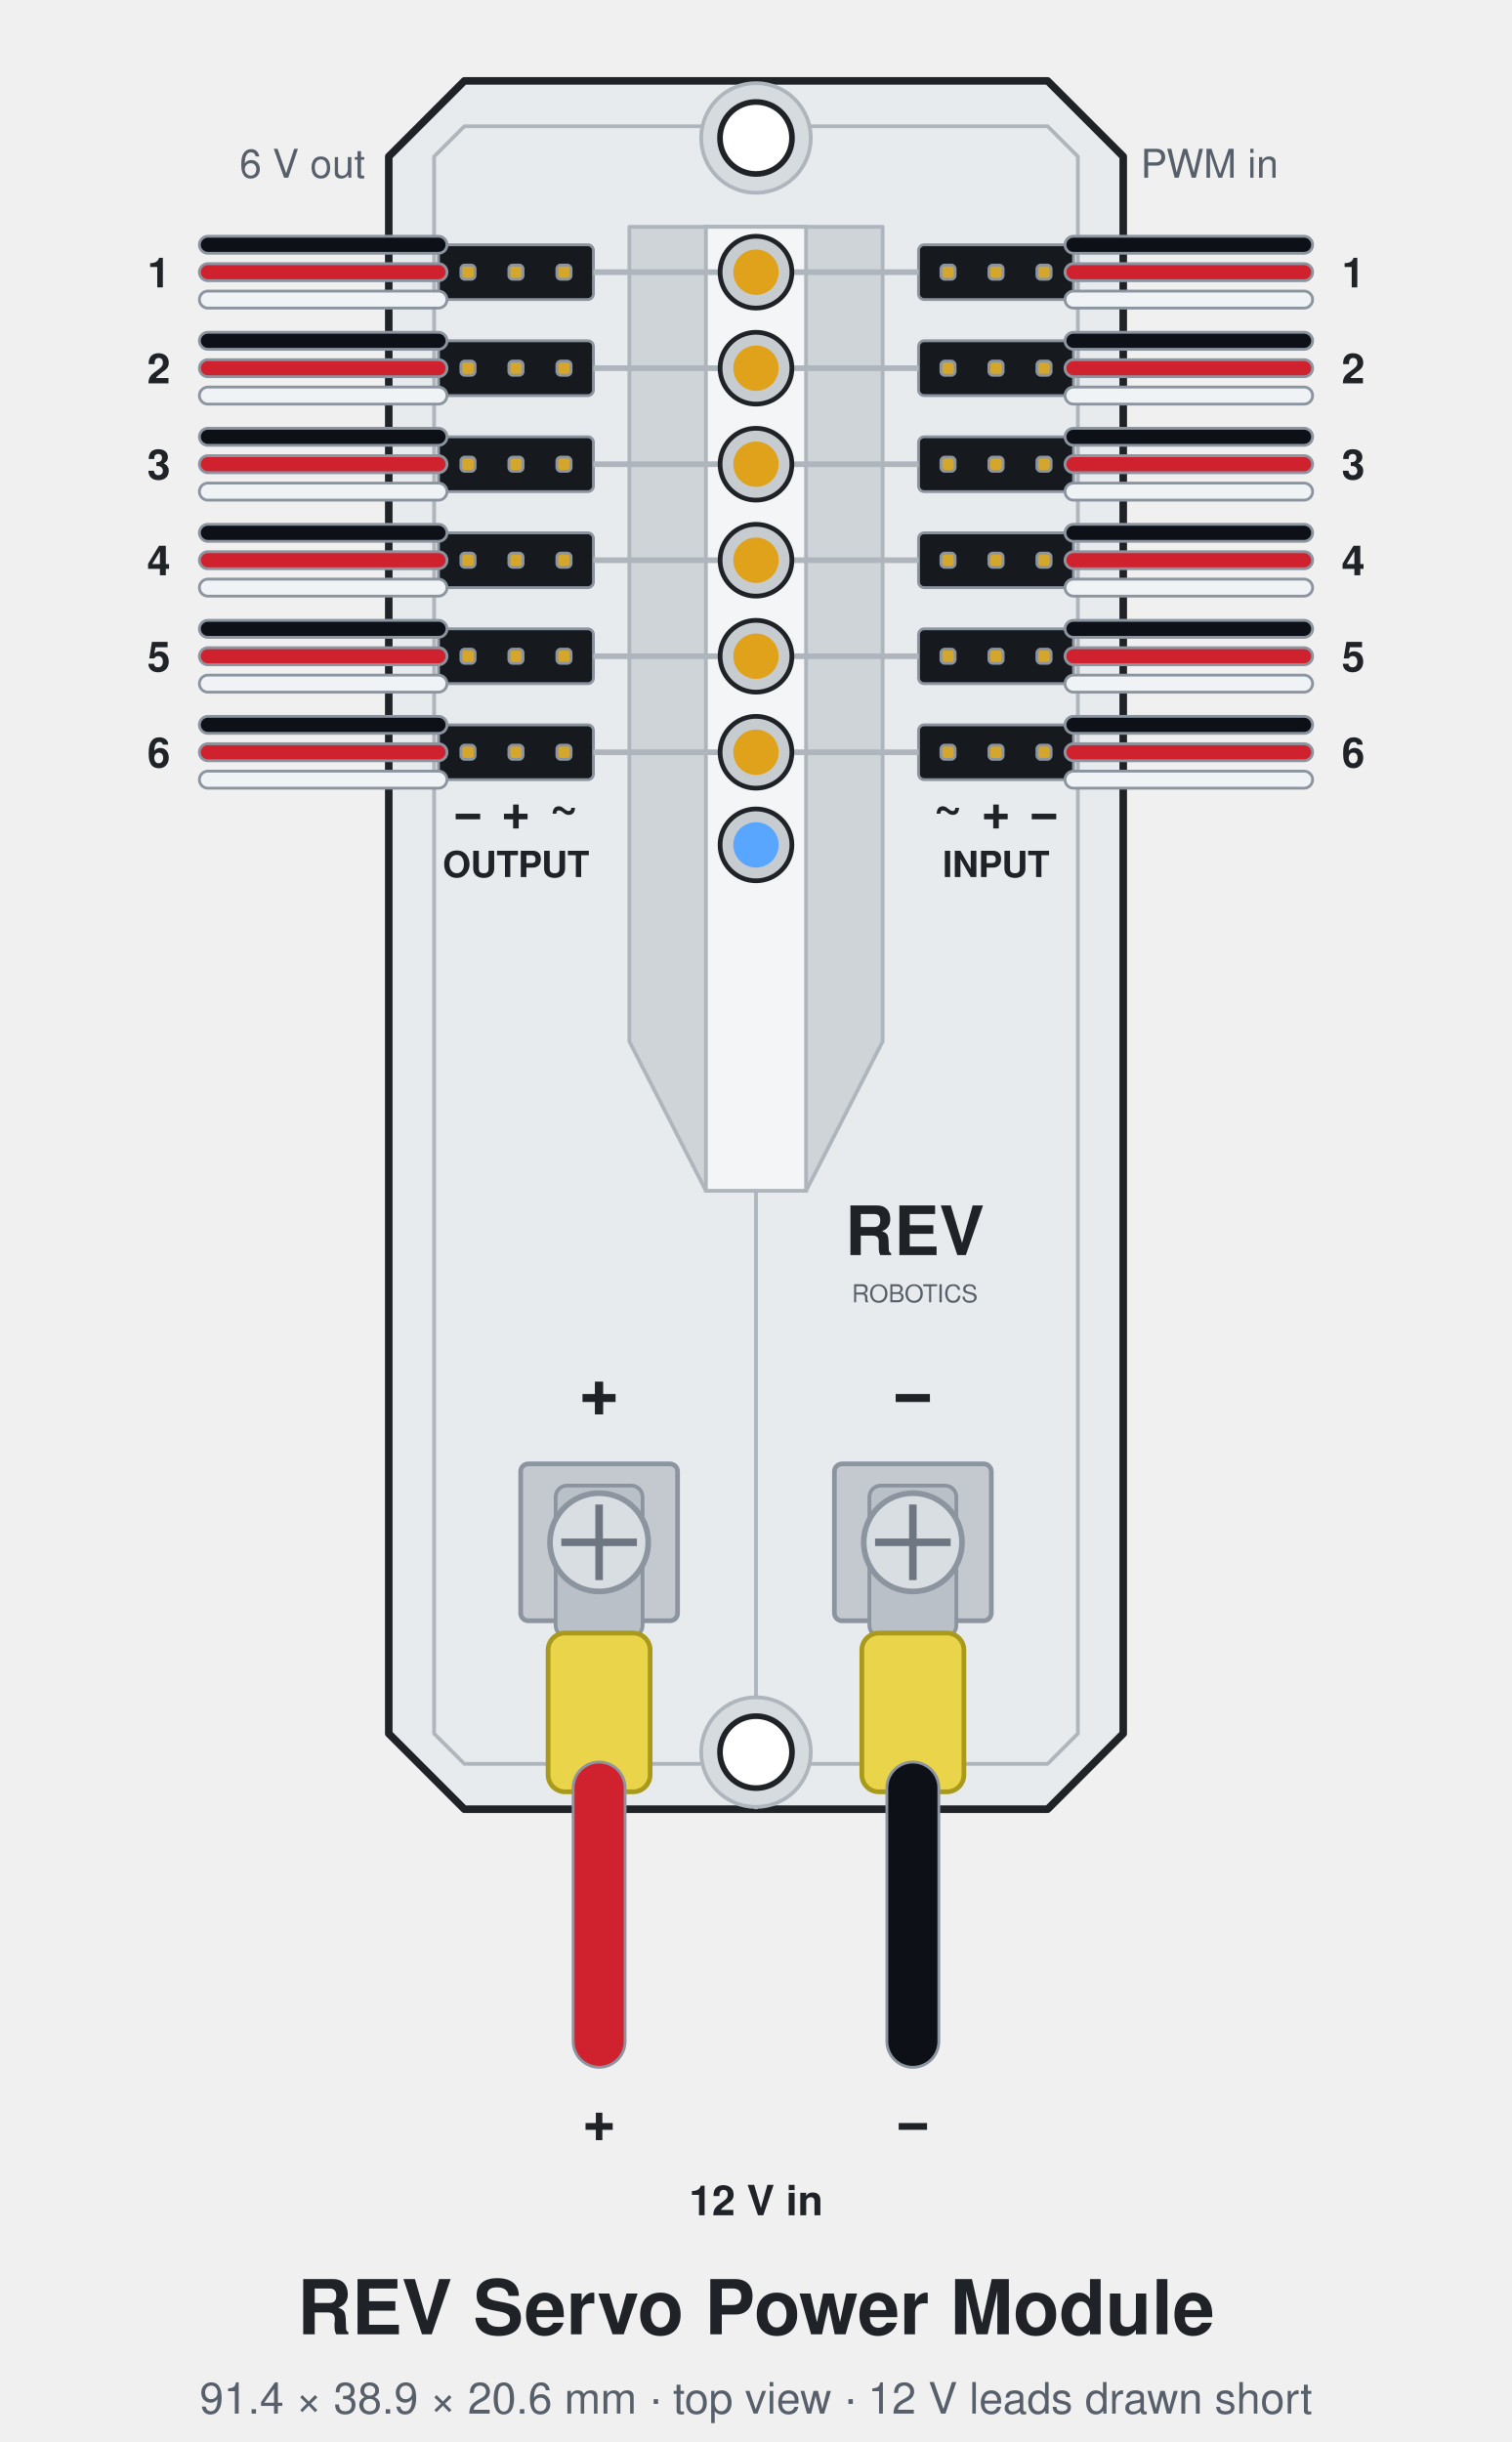
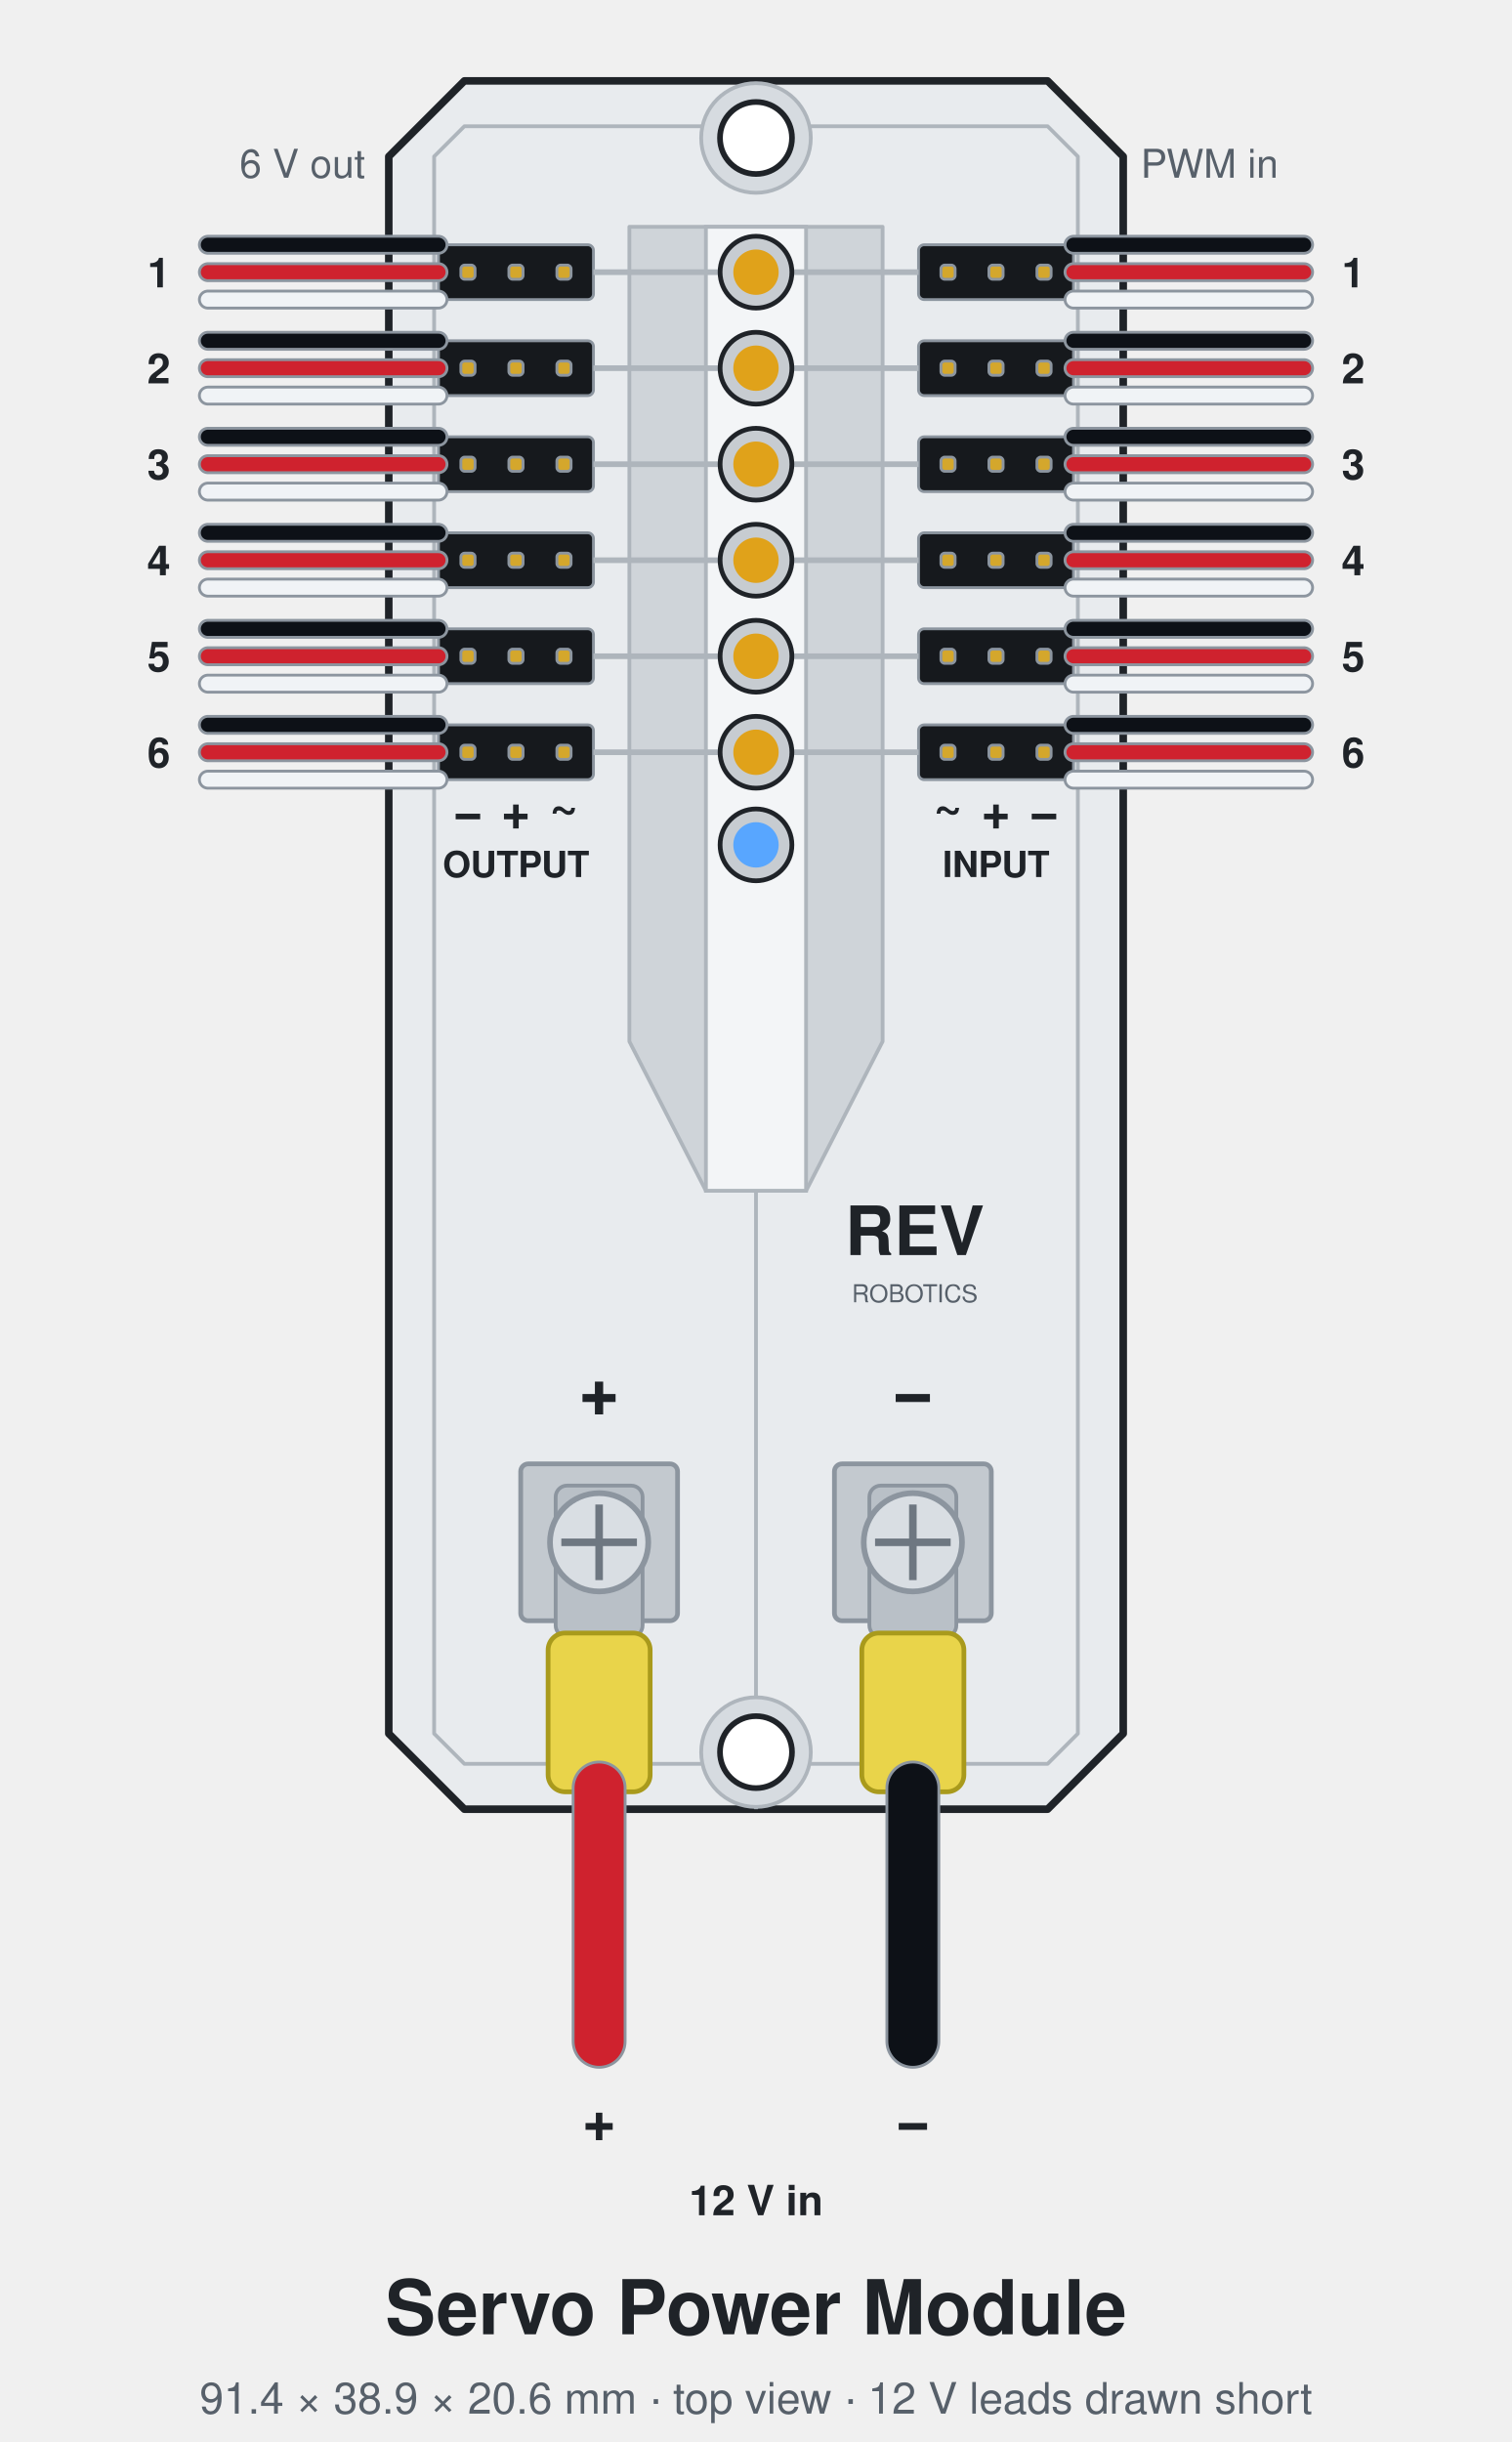
<svg xmlns="http://www.w3.org/2000/svg" viewBox="-40 -50 80 129.2" width="80mm" height="129.2mm" font-family="Helvetica, Arial, sans-serif">
  <path d="M -15.43 -45.72 L 15.43 -45.72 L 19.43 -41.72 L 19.43 41.72 L 15.43 45.72 L -15.43 45.72 L -19.43 41.72 L -19.43 -41.72 Z" fill="#e8ebee" stroke="#1f2328" stroke-width="0.4" stroke-linejoin="round" stroke-linecap="round" />
  <path d="M -15.43 -43.32 L 15.43 -43.32 L 17.03 -41.72 L 17.03 41.72 L 15.43 43.32 L -15.43 43.32 L -17.03 41.72 L -17.03 -41.72 Z" fill="none" stroke="#aeb5bc" stroke-width="0.2" stroke-linejoin="round" stroke-linecap="round" />
  <path d="M -2.65 13 L -6.7 5.1 L -6.7 -38 L 6.7 -38 L 6.7 5.1 L 2.65 13 Z" fill="#cfd4d9" stroke="#aeb5bc" stroke-width="0.2" stroke-linejoin="round" stroke-linecap="round" />
  <rect x="-2.65" y="-38" width="5.3" height="51" rx="0" fill="#f3f5f7" stroke="#aeb5bc" stroke-width="0.2" />
  <rect x="-0.1" y="13" width="0.2" height="32.72" rx="0" fill="#aeb5bc" />
  <circle cx="0" cy="-42.7" r="2.9" fill="#d6dbe0" stroke="#aeb5bc" stroke-width="0.2" />
  <circle cx="0" cy="-42.7" r="1.905" fill="#ffffff" stroke="#1f2328" stroke-width="0.3" />
  <circle cx="0" cy="42.7" r="2.9" fill="#d6dbe0" stroke="#aeb5bc" stroke-width="0.2" />
  <circle cx="0" cy="42.7" r="1.905" fill="#ffffff" stroke="#1f2328" stroke-width="0.3" />
  <rect x="-16.8" y="-37.05" width="8.2" height="2.9" rx="0.3" fill="#16191d" stroke="#8c959f" stroke-width="0.15" />
  <rect x="-15.615" y="-35.975" width="0.75" height="0.75" rx="0.2" fill="#d4a72c" stroke="#8c959f" stroke-width="0.15" />
  <rect x="-13.075" y="-35.975" width="0.75" height="0.75" rx="0.2" fill="#d4a72c" stroke="#8c959f" stroke-width="0.15" />
  <rect x="-10.535" y="-35.975" width="0.75" height="0.75" rx="0.2" fill="#d4a72c" stroke="#8c959f" stroke-width="0.15" />
  <rect x="8.6" y="-37.05" width="8.2" height="2.9" rx="0.3" fill="#16191d" stroke="#8c959f" stroke-width="0.15" />
  <rect x="9.785" y="-35.975" width="0.75" height="0.75" rx="0.2" fill="#d4a72c" stroke="#8c959f" stroke-width="0.15" />
  <rect x="12.325" y="-35.975" width="0.75" height="0.75" rx="0.2" fill="#d4a72c" stroke="#8c959f" stroke-width="0.15" />
  <rect x="14.865" y="-35.975" width="0.75" height="0.75" rx="0.2" fill="#d4a72c" stroke="#8c959f" stroke-width="0.15" />
  <rect x="-8.6" y="-35.75" width="6.7" height="0.3" rx="0" fill="#aeb5bc" />
  <rect x="1.9" y="-35.75" width="6.7" height="0.3" rx="0" fill="#aeb5bc" />
  <circle cx="0" cy="-35.6" r="1.9" fill="#c7ccd1" stroke="#1f2328" stroke-width="0.25" />
  <circle cx="0" cy="-35.6" r="1.2" fill="#e0a21a" />
  <rect x="-16.8" y="-31.97" width="8.2" height="2.9" rx="0.3" fill="#16191d" stroke="#8c959f" stroke-width="0.15" />
  <rect x="-15.615" y="-30.895" width="0.75" height="0.75" rx="0.2" fill="#d4a72c" stroke="#8c959f" stroke-width="0.15" />
  <rect x="-13.075" y="-30.895" width="0.75" height="0.75" rx="0.2" fill="#d4a72c" stroke="#8c959f" stroke-width="0.15" />
  <rect x="-10.535" y="-30.895" width="0.75" height="0.75" rx="0.2" fill="#d4a72c" stroke="#8c959f" stroke-width="0.15" />
  <rect x="8.6" y="-31.97" width="8.2" height="2.9" rx="0.3" fill="#16191d" stroke="#8c959f" stroke-width="0.15" />
  <rect x="9.785" y="-30.895" width="0.75" height="0.75" rx="0.2" fill="#d4a72c" stroke="#8c959f" stroke-width="0.15" />
  <rect x="12.325" y="-30.895" width="0.75" height="0.75" rx="0.2" fill="#d4a72c" stroke="#8c959f" stroke-width="0.15" />
  <rect x="14.865" y="-30.895" width="0.75" height="0.75" rx="0.2" fill="#d4a72c" stroke="#8c959f" stroke-width="0.15" />
  <rect x="-8.6" y="-30.67" width="6.7" height="0.3" rx="0" fill="#aeb5bc" />
  <rect x="1.9" y="-30.67" width="6.7" height="0.3" rx="0" fill="#aeb5bc" />
  <circle cx="0" cy="-30.52" r="1.9" fill="#c7ccd1" stroke="#1f2328" stroke-width="0.25" />
  <circle cx="0" cy="-30.52" r="1.2" fill="#e0a21a" />
  <rect x="-16.8" y="-26.89" width="8.2" height="2.9" rx="0.3" fill="#16191d" stroke="#8c959f" stroke-width="0.15" />
  <rect x="-15.615" y="-25.815" width="0.75" height="0.75" rx="0.2" fill="#d4a72c" stroke="#8c959f" stroke-width="0.15" />
  <rect x="-13.075" y="-25.815" width="0.75" height="0.75" rx="0.2" fill="#d4a72c" stroke="#8c959f" stroke-width="0.15" />
  <rect x="-10.535" y="-25.815" width="0.75" height="0.75" rx="0.2" fill="#d4a72c" stroke="#8c959f" stroke-width="0.15" />
  <rect x="8.6" y="-26.89" width="8.2" height="2.9" rx="0.3" fill="#16191d" stroke="#8c959f" stroke-width="0.15" />
  <rect x="9.785" y="-25.815" width="0.75" height="0.75" rx="0.2" fill="#d4a72c" stroke="#8c959f" stroke-width="0.15" />
  <rect x="12.325" y="-25.815" width="0.75" height="0.75" rx="0.2" fill="#d4a72c" stroke="#8c959f" stroke-width="0.15" />
  <rect x="14.865" y="-25.815" width="0.75" height="0.75" rx="0.2" fill="#d4a72c" stroke="#8c959f" stroke-width="0.15" />
  <rect x="-8.6" y="-25.59" width="6.7" height="0.3" rx="0" fill="#aeb5bc" />
  <rect x="1.9" y="-25.59" width="6.7" height="0.3" rx="0" fill="#aeb5bc" />
  <circle cx="0" cy="-25.44" r="1.9" fill="#c7ccd1" stroke="#1f2328" stroke-width="0.25" />
  <circle cx="0" cy="-25.44" r="1.2" fill="#e0a21a" />
  <rect x="-16.8" y="-21.81" width="8.2" height="2.9" rx="0.3" fill="#16191d" stroke="#8c959f" stroke-width="0.15" />
  <rect x="-15.615" y="-20.735" width="0.75" height="0.75" rx="0.2" fill="#d4a72c" stroke="#8c959f" stroke-width="0.15" />
  <rect x="-13.075" y="-20.735" width="0.75" height="0.75" rx="0.2" fill="#d4a72c" stroke="#8c959f" stroke-width="0.15" />
  <rect x="-10.535" y="-20.735" width="0.75" height="0.75" rx="0.2" fill="#d4a72c" stroke="#8c959f" stroke-width="0.15" />
  <rect x="8.6" y="-21.81" width="8.2" height="2.9" rx="0.3" fill="#16191d" stroke="#8c959f" stroke-width="0.15" />
  <rect x="9.785" y="-20.735" width="0.75" height="0.75" rx="0.2" fill="#d4a72c" stroke="#8c959f" stroke-width="0.15" />
  <rect x="12.325" y="-20.735" width="0.75" height="0.75" rx="0.2" fill="#d4a72c" stroke="#8c959f" stroke-width="0.15" />
  <rect x="14.865" y="-20.735" width="0.75" height="0.75" rx="0.2" fill="#d4a72c" stroke="#8c959f" stroke-width="0.15" />
  <rect x="-8.6" y="-20.51" width="6.7" height="0.3" rx="0" fill="#aeb5bc" />
  <rect x="1.9" y="-20.51" width="6.7" height="0.3" rx="0" fill="#aeb5bc" />
  <circle cx="0" cy="-20.36" r="1.9" fill="#c7ccd1" stroke="#1f2328" stroke-width="0.25" />
  <circle cx="0" cy="-20.36" r="1.2" fill="#e0a21a" />
  <rect x="-16.8" y="-16.73" width="8.2" height="2.9" rx="0.3" fill="#16191d" stroke="#8c959f" stroke-width="0.15" />
  <rect x="-15.615" y="-15.655" width="0.75" height="0.75" rx="0.2" fill="#d4a72c" stroke="#8c959f" stroke-width="0.15" />
  <rect x="-13.075" y="-15.655" width="0.75" height="0.75" rx="0.2" fill="#d4a72c" stroke="#8c959f" stroke-width="0.15" />
  <rect x="-10.535" y="-15.655" width="0.75" height="0.75" rx="0.2" fill="#d4a72c" stroke="#8c959f" stroke-width="0.15" />
  <rect x="8.6" y="-16.73" width="8.2" height="2.9" rx="0.3" fill="#16191d" stroke="#8c959f" stroke-width="0.15" />
  <rect x="9.785" y="-15.655" width="0.75" height="0.75" rx="0.2" fill="#d4a72c" stroke="#8c959f" stroke-width="0.15" />
  <rect x="12.325" y="-15.655" width="0.75" height="0.75" rx="0.2" fill="#d4a72c" stroke="#8c959f" stroke-width="0.15" />
  <rect x="14.865" y="-15.655" width="0.75" height="0.75" rx="0.2" fill="#d4a72c" stroke="#8c959f" stroke-width="0.15" />
  <rect x="-8.6" y="-15.43" width="6.7" height="0.3" rx="0" fill="#aeb5bc" />
  <rect x="1.9" y="-15.43" width="6.7" height="0.3" rx="0" fill="#aeb5bc" />
  <circle cx="0" cy="-15.28" r="1.9" fill="#c7ccd1" stroke="#1f2328" stroke-width="0.25" />
  <circle cx="0" cy="-15.28" r="1.2" fill="#e0a21a" />
  <rect x="-16.8" y="-11.65" width="8.2" height="2.9" rx="0.3" fill="#16191d" stroke="#8c959f" stroke-width="0.15" />
  <rect x="-15.615" y="-10.575" width="0.75" height="0.75" rx="0.2" fill="#d4a72c" stroke="#8c959f" stroke-width="0.15" />
  <rect x="-13.075" y="-10.575" width="0.75" height="0.75" rx="0.2" fill="#d4a72c" stroke="#8c959f" stroke-width="0.15" />
  <rect x="-10.535" y="-10.575" width="0.75" height="0.75" rx="0.2" fill="#d4a72c" stroke="#8c959f" stroke-width="0.15" />
  <rect x="8.6" y="-11.65" width="8.2" height="2.9" rx="0.3" fill="#16191d" stroke="#8c959f" stroke-width="0.15" />
  <rect x="9.785" y="-10.575" width="0.75" height="0.75" rx="0.2" fill="#d4a72c" stroke="#8c959f" stroke-width="0.15" />
  <rect x="12.325" y="-10.575" width="0.75" height="0.75" rx="0.2" fill="#d4a72c" stroke="#8c959f" stroke-width="0.15" />
  <rect x="14.865" y="-10.575" width="0.75" height="0.75" rx="0.2" fill="#d4a72c" stroke="#8c959f" stroke-width="0.15" />
  <rect x="-8.6" y="-10.35" width="6.7" height="0.3" rx="0" fill="#aeb5bc" />
  <rect x="1.9" y="-10.35" width="6.7" height="0.3" rx="0" fill="#aeb5bc" />
  <circle cx="0" cy="-10.2" r="1.9" fill="#c7ccd1" stroke="#1f2328" stroke-width="0.25" />
  <circle cx="0" cy="-10.2" r="1.2" fill="#e0a21a" />
  <circle cx="0" cy="-5.3" r="1.9" fill="#c7ccd1" stroke="#1f2328" stroke-width="0.25" />
  <circle cx="0" cy="-5.3" r="1.2" fill="#58a6ff" />
  <text x="-15.24" y="-6.2" font-size="2.6" fill="#1f2328" text-anchor="middle" font-weight="bold">−</text>
  <text x="-12.7" y="-6.2" font-size="2.6" fill="#1f2328" text-anchor="middle" font-weight="bold">+</text>
  <text x="-10.16" y="-6.2" font-size="2.6" fill="#1f2328" text-anchor="middle" font-weight="bold">~</text>
  <text x="-12.7" y="-3.6" font-size="1.9" fill="#1f2328" text-anchor="middle" font-weight="bold">OUTPUT</text>
  <text x="10.16" y="-6.2" font-size="2.6" fill="#1f2328" text-anchor="middle" font-weight="bold">~</text>
  <text x="12.7" y="-6.2" font-size="2.6" fill="#1f2328" text-anchor="middle" font-weight="bold">+</text>
  <text x="15.24" y="-6.2" font-size="2.6" fill="#1f2328" text-anchor="middle" font-weight="bold">−</text>
  <text x="12.7" y="-3.6" font-size="1.9" fill="#1f2328" text-anchor="middle" font-weight="bold">INPUT</text>
  <text x="8.4" y="16.4" font-size="3.6" fill="#1f2328" text-anchor="middle" font-weight="bold">REV</text>
  <text x="8.4" y="18.9" font-size="1.3" fill="#57606a" text-anchor="middle">ROBOTICS</text>
  <text x="-8.3" y="24.8" font-size="3.6" fill="#1f2328" text-anchor="middle" font-weight="bold">+</text>
  <rect x="-12.45" y="27.45" width="8.3" height="8.3" rx="0.4" fill="#c3c9cf" stroke="#8c959f" stroke-width="0.25" />
  <rect x="-10.6" y="28.6" width="4.6" height="8" rx="0.6" fill="#b9c0c7" stroke="#8c959f" stroke-width="0.2" />
  <circle cx="-8.3" cy="31.6" r="2.6" fill="#d9dee3" stroke="#8c959f" stroke-width="0.3" />
  <rect x="-10.3" y="31.4" width="4" height="0.4" rx="0" fill="#6e7781" />
  <rect x="-8.5" y="29.6" width="0.4" height="4" rx="0" fill="#6e7781" />
  <rect x="-11" y="36.4" width="5.4" height="8.4" rx="0.9" fill="#e9d44a" stroke="#a99a1c" stroke-width="0.25" />
  <path d="M -8.3 44.6 L -8.3 58" fill="none" stroke="#8c959f" stroke-width="2.9" stroke-linejoin="round" stroke-linecap="round" />
  <path d="M -8.3 44.6 L -8.3 58" fill="none" stroke="#cf222e" stroke-width="2.6" stroke-linejoin="round" stroke-linecap="round" />
  <text x="8.3" y="24.8" font-size="3.6" fill="#1f2328" text-anchor="middle" font-weight="bold">−</text>
  <rect x="4.15" y="27.45" width="8.3" height="8.3" rx="0.4" fill="#c3c9cf" stroke="#8c959f" stroke-width="0.25" />
  <rect x="6" y="28.6" width="4.6" height="8" rx="0.6" fill="#b9c0c7" stroke="#8c959f" stroke-width="0.2" />
  <circle cx="8.3" cy="31.6" r="2.6" fill="#d9dee3" stroke="#8c959f" stroke-width="0.3" />
  <rect x="6.3" y="31.4" width="4" height="0.4" rx="0" fill="#6e7781" />
  <rect x="8.1" y="29.6" width="0.4" height="4" rx="0" fill="#6e7781" />
  <rect x="5.6" y="36.4" width="5.4" height="8.4" rx="0.9" fill="#e9d44a" stroke="#a99a1c" stroke-width="0.25" />
  <path d="M 8.3 44.6 L 8.3 58" fill="none" stroke="#8c959f" stroke-width="2.9" stroke-linejoin="round" stroke-linecap="round" />
  <path d="M 8.3 44.6 L 8.3 58" fill="none" stroke="#0d1117" stroke-width="2.6" stroke-linejoin="round" stroke-linecap="round" />
  <path d="M -16.8 -37.05 L -29 -37.05" fill="none" stroke="#8c959f" stroke-width="1.05" stroke-linejoin="round" stroke-linecap="round" />
  <path d="M -16.8 -37.05 L -29 -37.05" fill="none" stroke="#0d1117" stroke-width="0.75" stroke-linejoin="round" stroke-linecap="round" />
  <path d="M -16.8 -35.6 L -29 -35.6" fill="none" stroke="#8c959f" stroke-width="1.05" stroke-linejoin="round" stroke-linecap="round" />
  <path d="M -16.8 -35.6 L -29 -35.6" fill="none" stroke="#cf222e" stroke-width="0.75" stroke-linejoin="round" stroke-linecap="round" />
  <path d="M -16.8 -34.15 L -29 -34.15" fill="none" stroke="#8c959f" stroke-width="1.05" stroke-linejoin="round" stroke-linecap="round" />
  <path d="M -16.8 -34.15 L -29 -34.15" fill="none" stroke="#f0f3f6" stroke-width="0.75" stroke-linejoin="round" stroke-linecap="round" />
  <path d="M 16.8 -37.05 L 29 -37.05" fill="none" stroke="#8c959f" stroke-width="1.05" stroke-linejoin="round" stroke-linecap="round" />
  <path d="M 16.8 -37.05 L 29 -37.05" fill="none" stroke="#0d1117" stroke-width="0.75" stroke-linejoin="round" stroke-linecap="round" />
  <path d="M 16.8 -35.6 L 29 -35.6" fill="none" stroke="#8c959f" stroke-width="1.05" stroke-linejoin="round" stroke-linecap="round" />
  <path d="M 16.8 -35.6 L 29 -35.6" fill="none" stroke="#cf222e" stroke-width="0.75" stroke-linejoin="round" stroke-linecap="round" />
  <path d="M 16.8 -34.15 L 29 -34.15" fill="none" stroke="#8c959f" stroke-width="1.05" stroke-linejoin="round" stroke-linecap="round" />
  <path d="M 16.8 -34.15 L 29 -34.15" fill="none" stroke="#f0f3f6" stroke-width="0.75" stroke-linejoin="round" stroke-linecap="round" />
  <path d="M -16.8 -31.97 L -29 -31.97" fill="none" stroke="#8c959f" stroke-width="1.05" stroke-linejoin="round" stroke-linecap="round" />
  <path d="M -16.8 -31.97 L -29 -31.97" fill="none" stroke="#0d1117" stroke-width="0.75" stroke-linejoin="round" stroke-linecap="round" />
  <path d="M -16.8 -30.52 L -29 -30.52" fill="none" stroke="#8c959f" stroke-width="1.05" stroke-linejoin="round" stroke-linecap="round" />
  <path d="M -16.8 -30.52 L -29 -30.52" fill="none" stroke="#cf222e" stroke-width="0.75" stroke-linejoin="round" stroke-linecap="round" />
  <path d="M -16.8 -29.07 L -29 -29.07" fill="none" stroke="#8c959f" stroke-width="1.05" stroke-linejoin="round" stroke-linecap="round" />
  <path d="M -16.8 -29.07 L -29 -29.07" fill="none" stroke="#f0f3f6" stroke-width="0.75" stroke-linejoin="round" stroke-linecap="round" />
  <path d="M 16.8 -31.97 L 29 -31.97" fill="none" stroke="#8c959f" stroke-width="1.05" stroke-linejoin="round" stroke-linecap="round" />
  <path d="M 16.8 -31.97 L 29 -31.97" fill="none" stroke="#0d1117" stroke-width="0.75" stroke-linejoin="round" stroke-linecap="round" />
  <path d="M 16.8 -30.52 L 29 -30.52" fill="none" stroke="#8c959f" stroke-width="1.05" stroke-linejoin="round" stroke-linecap="round" />
  <path d="M 16.8 -30.52 L 29 -30.52" fill="none" stroke="#cf222e" stroke-width="0.75" stroke-linejoin="round" stroke-linecap="round" />
  <path d="M 16.8 -29.07 L 29 -29.07" fill="none" stroke="#8c959f" stroke-width="1.05" stroke-linejoin="round" stroke-linecap="round" />
  <path d="M 16.8 -29.07 L 29 -29.07" fill="none" stroke="#f0f3f6" stroke-width="0.75" stroke-linejoin="round" stroke-linecap="round" />
  <path d="M -16.8 -26.89 L -29 -26.89" fill="none" stroke="#8c959f" stroke-width="1.05" stroke-linejoin="round" stroke-linecap="round" />
  <path d="M -16.8 -26.89 L -29 -26.89" fill="none" stroke="#0d1117" stroke-width="0.75" stroke-linejoin="round" stroke-linecap="round" />
  <path d="M -16.8 -25.44 L -29 -25.44" fill="none" stroke="#8c959f" stroke-width="1.05" stroke-linejoin="round" stroke-linecap="round" />
  <path d="M -16.8 -25.44 L -29 -25.44" fill="none" stroke="#cf222e" stroke-width="0.75" stroke-linejoin="round" stroke-linecap="round" />
  <path d="M -16.8 -23.99 L -29 -23.99" fill="none" stroke="#8c959f" stroke-width="1.05" stroke-linejoin="round" stroke-linecap="round" />
  <path d="M -16.8 -23.99 L -29 -23.99" fill="none" stroke="#f0f3f6" stroke-width="0.75" stroke-linejoin="round" stroke-linecap="round" />
  <path d="M 16.8 -26.89 L 29 -26.89" fill="none" stroke="#8c959f" stroke-width="1.05" stroke-linejoin="round" stroke-linecap="round" />
  <path d="M 16.8 -26.89 L 29 -26.89" fill="none" stroke="#0d1117" stroke-width="0.75" stroke-linejoin="round" stroke-linecap="round" />
  <path d="M 16.8 -25.44 L 29 -25.44" fill="none" stroke="#8c959f" stroke-width="1.05" stroke-linejoin="round" stroke-linecap="round" />
  <path d="M 16.8 -25.44 L 29 -25.44" fill="none" stroke="#cf222e" stroke-width="0.75" stroke-linejoin="round" stroke-linecap="round" />
  <path d="M 16.8 -23.99 L 29 -23.99" fill="none" stroke="#8c959f" stroke-width="1.05" stroke-linejoin="round" stroke-linecap="round" />
  <path d="M 16.8 -23.99 L 29 -23.99" fill="none" stroke="#f0f3f6" stroke-width="0.75" stroke-linejoin="round" stroke-linecap="round" />
  <path d="M -16.8 -21.81 L -29 -21.81" fill="none" stroke="#8c959f" stroke-width="1.05" stroke-linejoin="round" stroke-linecap="round" />
  <path d="M -16.8 -21.81 L -29 -21.81" fill="none" stroke="#0d1117" stroke-width="0.75" stroke-linejoin="round" stroke-linecap="round" />
  <path d="M -16.8 -20.36 L -29 -20.36" fill="none" stroke="#8c959f" stroke-width="1.05" stroke-linejoin="round" stroke-linecap="round" />
  <path d="M -16.8 -20.36 L -29 -20.36" fill="none" stroke="#cf222e" stroke-width="0.75" stroke-linejoin="round" stroke-linecap="round" />
  <path d="M -16.8 -18.91 L -29 -18.91" fill="none" stroke="#8c959f" stroke-width="1.05" stroke-linejoin="round" stroke-linecap="round" />
  <path d="M -16.8 -18.91 L -29 -18.91" fill="none" stroke="#f0f3f6" stroke-width="0.75" stroke-linejoin="round" stroke-linecap="round" />
  <path d="M 16.8 -21.81 L 29 -21.81" fill="none" stroke="#8c959f" stroke-width="1.05" stroke-linejoin="round" stroke-linecap="round" />
  <path d="M 16.8 -21.81 L 29 -21.81" fill="none" stroke="#0d1117" stroke-width="0.75" stroke-linejoin="round" stroke-linecap="round" />
  <path d="M 16.8 -20.36 L 29 -20.36" fill="none" stroke="#8c959f" stroke-width="1.05" stroke-linejoin="round" stroke-linecap="round" />
  <path d="M 16.8 -20.36 L 29 -20.36" fill="none" stroke="#cf222e" stroke-width="0.75" stroke-linejoin="round" stroke-linecap="round" />
  <path d="M 16.8 -18.91 L 29 -18.91" fill="none" stroke="#8c959f" stroke-width="1.05" stroke-linejoin="round" stroke-linecap="round" />
  <path d="M 16.8 -18.91 L 29 -18.91" fill="none" stroke="#f0f3f6" stroke-width="0.75" stroke-linejoin="round" stroke-linecap="round" />
  <path d="M -16.8 -16.73 L -29 -16.73" fill="none" stroke="#8c959f" stroke-width="1.05" stroke-linejoin="round" stroke-linecap="round" />
  <path d="M -16.8 -16.73 L -29 -16.73" fill="none" stroke="#0d1117" stroke-width="0.75" stroke-linejoin="round" stroke-linecap="round" />
  <path d="M -16.8 -15.28 L -29 -15.28" fill="none" stroke="#8c959f" stroke-width="1.05" stroke-linejoin="round" stroke-linecap="round" />
  <path d="M -16.8 -15.28 L -29 -15.28" fill="none" stroke="#cf222e" stroke-width="0.75" stroke-linejoin="round" stroke-linecap="round" />
  <path d="M -16.8 -13.83 L -29 -13.83" fill="none" stroke="#8c959f" stroke-width="1.05" stroke-linejoin="round" stroke-linecap="round" />
  <path d="M -16.8 -13.83 L -29 -13.83" fill="none" stroke="#f0f3f6" stroke-width="0.75" stroke-linejoin="round" stroke-linecap="round" />
  <path d="M 16.8 -16.73 L 29 -16.73" fill="none" stroke="#8c959f" stroke-width="1.05" stroke-linejoin="round" stroke-linecap="round" />
  <path d="M 16.8 -16.73 L 29 -16.73" fill="none" stroke="#0d1117" stroke-width="0.75" stroke-linejoin="round" stroke-linecap="round" />
  <path d="M 16.8 -15.28 L 29 -15.28" fill="none" stroke="#8c959f" stroke-width="1.05" stroke-linejoin="round" stroke-linecap="round" />
  <path d="M 16.8 -15.28 L 29 -15.28" fill="none" stroke="#cf222e" stroke-width="0.75" stroke-linejoin="round" stroke-linecap="round" />
  <path d="M 16.8 -13.83 L 29 -13.83" fill="none" stroke="#8c959f" stroke-width="1.05" stroke-linejoin="round" stroke-linecap="round" />
  <path d="M 16.8 -13.83 L 29 -13.83" fill="none" stroke="#f0f3f6" stroke-width="0.75" stroke-linejoin="round" stroke-linecap="round" />
  <path d="M -16.8 -11.65 L -29 -11.65" fill="none" stroke="#8c959f" stroke-width="1.05" stroke-linejoin="round" stroke-linecap="round" />
  <path d="M -16.8 -11.65 L -29 -11.65" fill="none" stroke="#0d1117" stroke-width="0.75" stroke-linejoin="round" stroke-linecap="round" />
  <path d="M -16.8 -10.2 L -29 -10.2" fill="none" stroke="#8c959f" stroke-width="1.05" stroke-linejoin="round" stroke-linecap="round" />
  <path d="M -16.8 -10.2 L -29 -10.2" fill="none" stroke="#cf222e" stroke-width="0.75" stroke-linejoin="round" stroke-linecap="round" />
  <path d="M -16.8 -8.75 L -29 -8.75" fill="none" stroke="#8c959f" stroke-width="1.05" stroke-linejoin="round" stroke-linecap="round" />
  <path d="M -16.8 -8.75 L -29 -8.75" fill="none" stroke="#f0f3f6" stroke-width="0.75" stroke-linejoin="round" stroke-linecap="round" />
  <path d="M 16.8 -11.65 L 29 -11.65" fill="none" stroke="#8c959f" stroke-width="1.05" stroke-linejoin="round" stroke-linecap="round" />
  <path d="M 16.8 -11.65 L 29 -11.65" fill="none" stroke="#0d1117" stroke-width="0.75" stroke-linejoin="round" stroke-linecap="round" />
  <path d="M 16.8 -10.2 L 29 -10.2" fill="none" stroke="#8c959f" stroke-width="1.05" stroke-linejoin="round" stroke-linecap="round" />
  <path d="M 16.8 -10.2 L 29 -10.2" fill="none" stroke="#cf222e" stroke-width="0.75" stroke-linejoin="round" stroke-linecap="round" />
  <path d="M 16.8 -8.75 L 29 -8.75" fill="none" stroke="#8c959f" stroke-width="1.05" stroke-linejoin="round" stroke-linecap="round" />
  <path d="M 16.8 -8.75 L 29 -8.75" fill="none" stroke="#f0f3f6" stroke-width="0.75" stroke-linejoin="round" stroke-linecap="round" />
  <g class="lead-labels">
    <text x="-31.6" y="-34.8" font-size="2.2" fill="#1f2328" text-anchor="middle" font-weight="bold">1</text>
    <text x="31.6" y="-34.8" font-size="2.2" fill="#1f2328" text-anchor="middle" font-weight="bold">1</text>
    <text x="-31.6" y="-29.72" font-size="2.2" fill="#1f2328" text-anchor="middle" font-weight="bold">2</text>
    <text x="31.6" y="-29.72" font-size="2.2" fill="#1f2328" text-anchor="middle" font-weight="bold">2</text>
    <text x="-31.6" y="-24.64" font-size="2.2" fill="#1f2328" text-anchor="middle" font-weight="bold">3</text>
    <text x="31.6" y="-24.64" font-size="2.2" fill="#1f2328" text-anchor="middle" font-weight="bold">3</text>
    <text x="-31.6" y="-19.56" font-size="2.2" fill="#1f2328" text-anchor="middle" font-weight="bold">4</text>
    <text x="31.6" y="-19.56" font-size="2.2" fill="#1f2328" text-anchor="middle" font-weight="bold">4</text>
    <text x="-31.6" y="-14.48" font-size="2.2" fill="#1f2328" text-anchor="middle" font-weight="bold">5</text>
    <text x="31.6" y="-14.48" font-size="2.2" fill="#1f2328" text-anchor="middle" font-weight="bold">5</text>
    <text x="-31.6" y="-9.4" font-size="2.2" fill="#1f2328" text-anchor="middle" font-weight="bold">6</text>
    <text x="31.6" y="-9.4" font-size="2.2" fill="#1f2328" text-anchor="middle" font-weight="bold">6</text>
    <text x="-24" y="-40.6" font-size="2.1" fill="#57606a" text-anchor="middle">6 V out</text>
    <text x="24" y="-40.6" font-size="2.1" fill="#57606a" text-anchor="middle">PWM in</text>
    <text x="-8.3" y="63.2" font-size="3" fill="#1f2328" text-anchor="middle" font-weight="bold">+</text>
    <text x="8.3" y="63.2" font-size="3" fill="#1f2328" text-anchor="middle" font-weight="bold">−</text>
    <text x="0" y="67.2" font-size="2.2" fill="#1f2328" text-anchor="middle" font-weight="bold">12 V in</text>
  </g>
  <g class="caption">
-     <text x="0" y="73.5" font-size="4" fill="#1f2328" text-anchor="middle" font-weight="bold">REV Servo Power Module</text>
+     <text x="0" y="73.5" font-size="4" fill="#1f2328" text-anchor="middle" font-weight="bold">Servo Power Module</text>
    <text x="0" y="77.7" font-size="2.3" fill="#57606a" text-anchor="middle">91.4 × 38.9 × 20.6 mm · top view · 12 V leads drawn short</text>
  </g>
  <g id="anchors">
    <circle class="anchor" id="anchor-servo_0" data-kind="signal" cx="-29" cy="-35.6" r="1" fill="none" />
    <circle class="anchor" id="anchor-pwm_in_0" data-kind="signal" cx="29" cy="-35.6" r="1" fill="none" />
    <circle class="anchor" id="anchor-servo_1" data-kind="signal" cx="-29" cy="-30.52" r="1" fill="none" />
    <circle class="anchor" id="anchor-pwm_in_1" data-kind="signal" cx="29" cy="-30.52" r="1" fill="none" />
    <circle class="anchor" id="anchor-servo_2" data-kind="signal" cx="-29" cy="-25.44" r="1" fill="none" />
    <circle class="anchor" id="anchor-pwm_in_2" data-kind="signal" cx="29" cy="-25.44" r="1" fill="none" />
    <circle class="anchor" id="anchor-servo_3" data-kind="signal" cx="-29" cy="-20.36" r="1" fill="none" />
    <circle class="anchor" id="anchor-pwm_in_3" data-kind="signal" cx="29" cy="-20.36" r="1" fill="none" />
    <circle class="anchor" id="anchor-servo_4" data-kind="signal" cx="-29" cy="-15.28" r="1" fill="none" />
    <circle class="anchor" id="anchor-pwm_in_4" data-kind="signal" cx="29" cy="-15.28" r="1" fill="none" />
    <circle class="anchor" id="anchor-servo_5" data-kind="signal" cx="-29" cy="-10.2" r="1" fill="none" />
    <circle class="anchor" id="anchor-pwm_in_5" data-kind="signal" cx="29" cy="-10.2" r="1" fill="none" />
    <circle class="anchor" id="anchor-power" data-kind="power" cx="0" cy="58" r="1" fill="none" />
  </g>
</svg>
